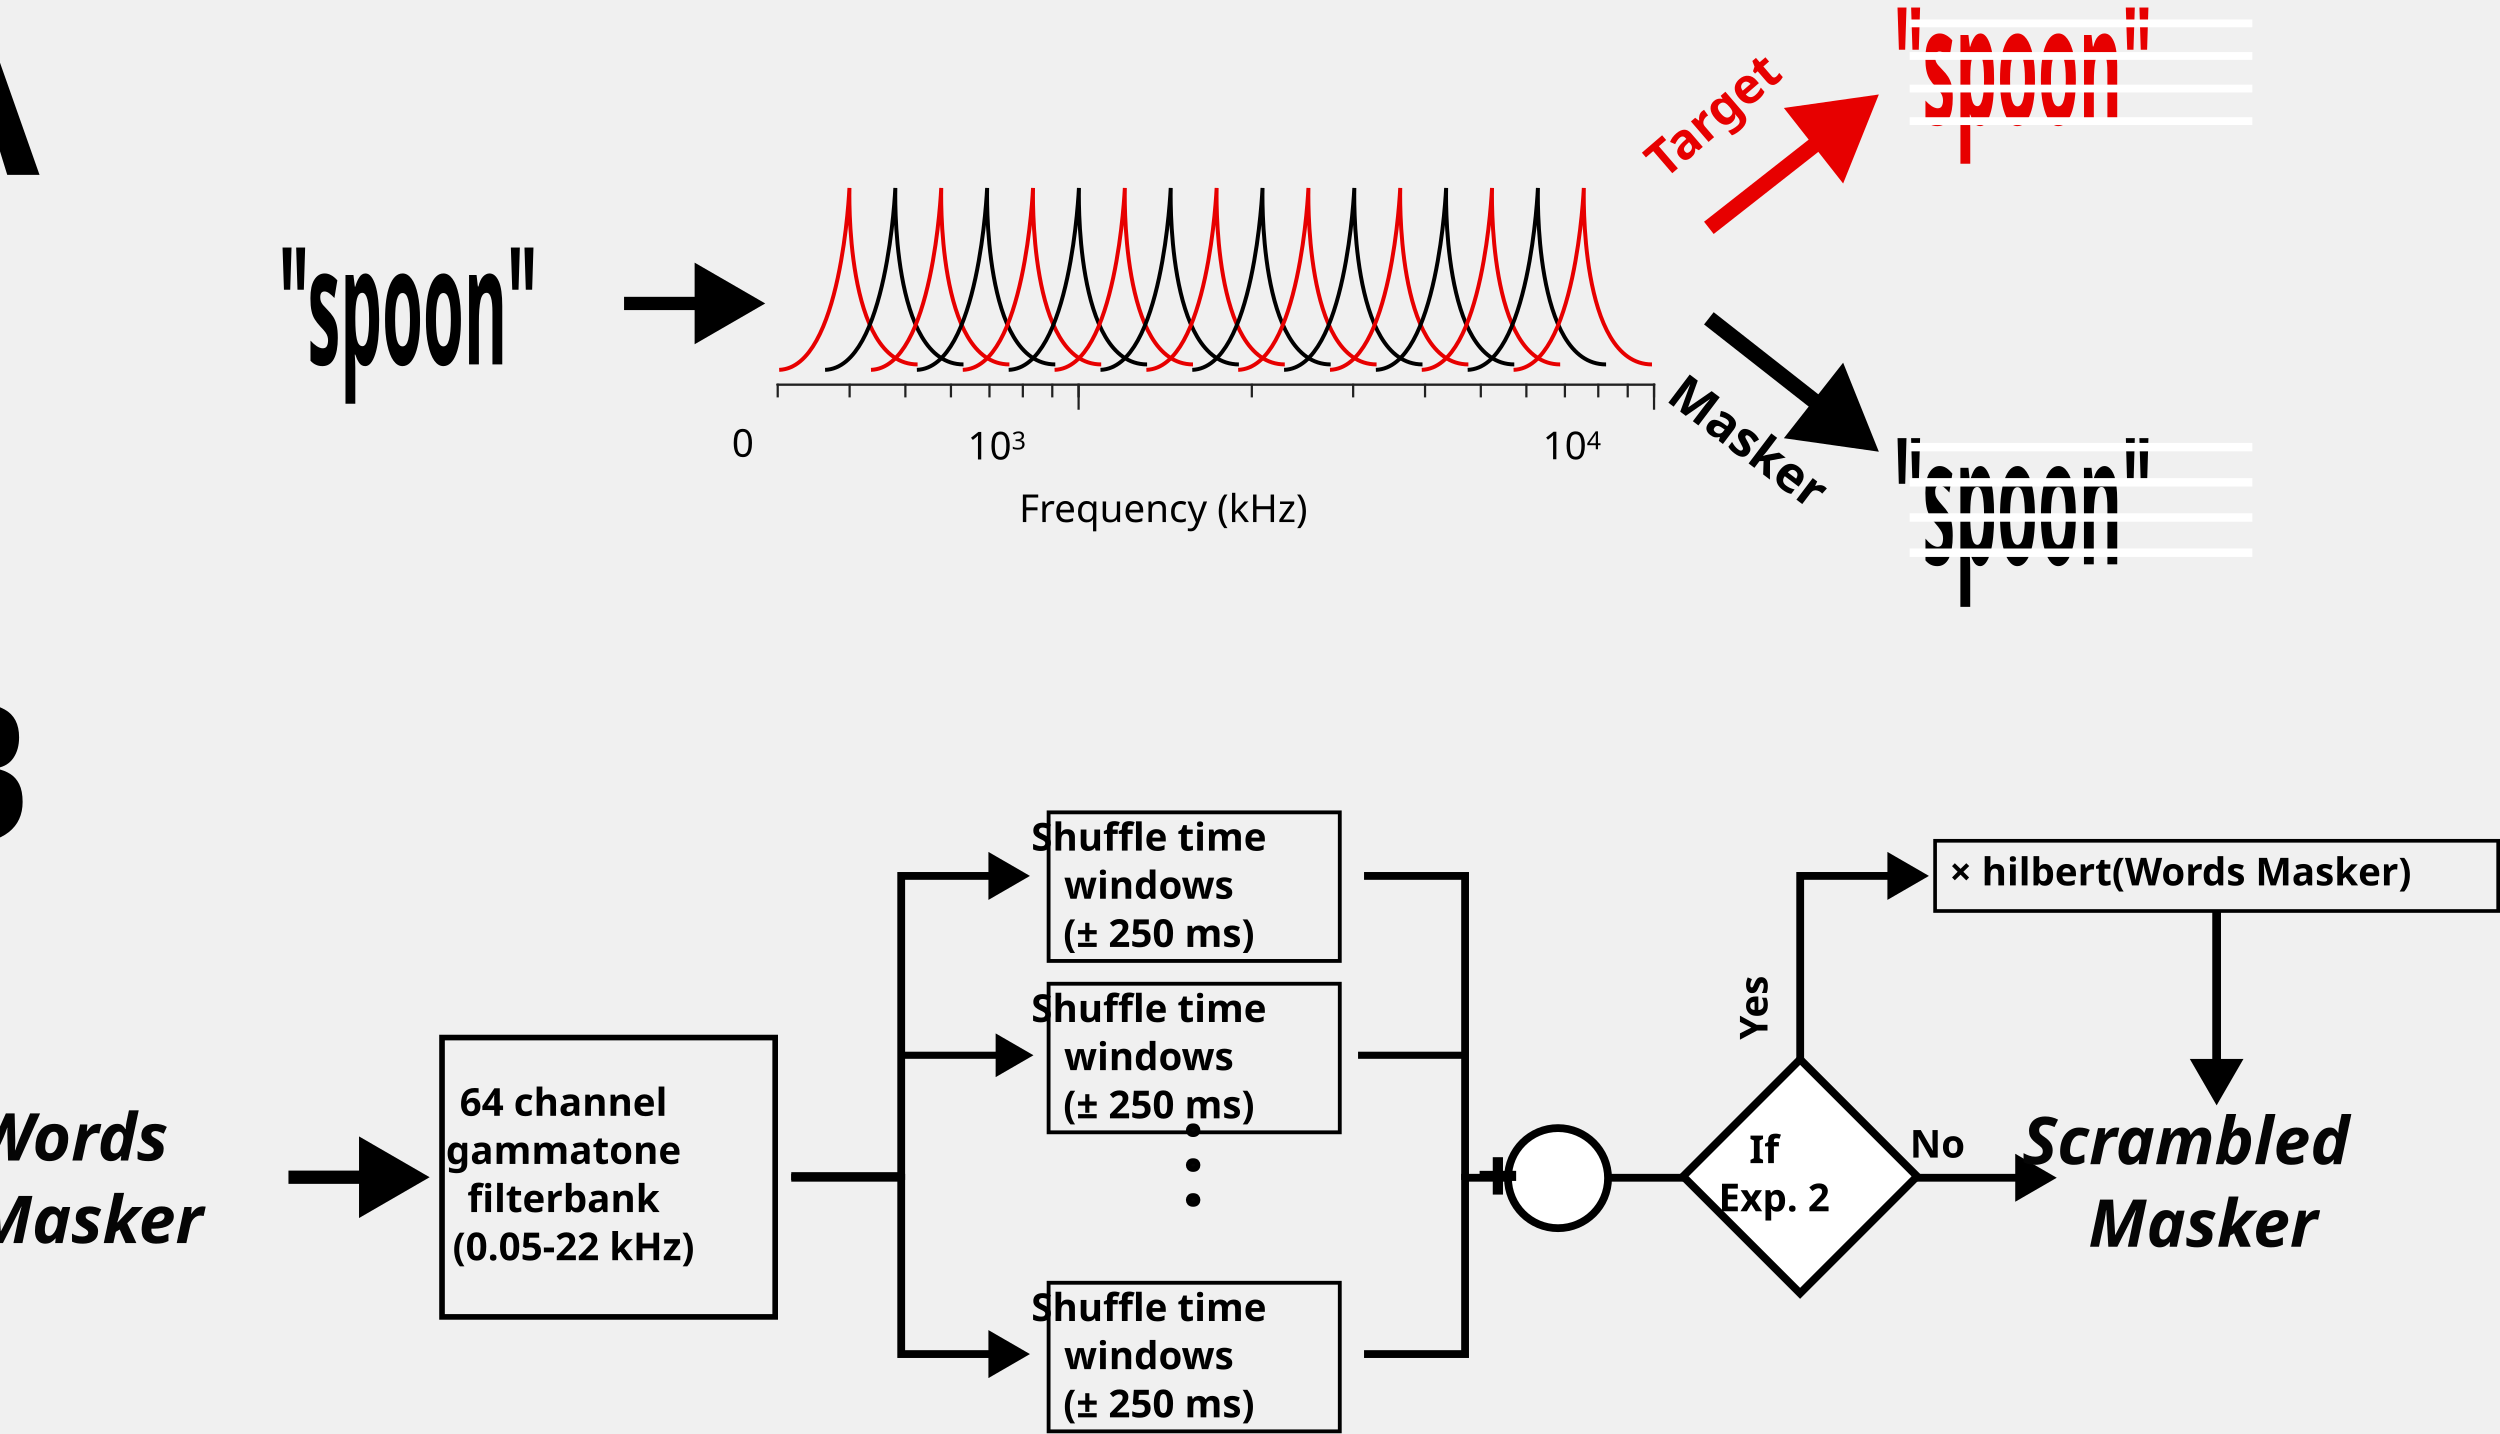
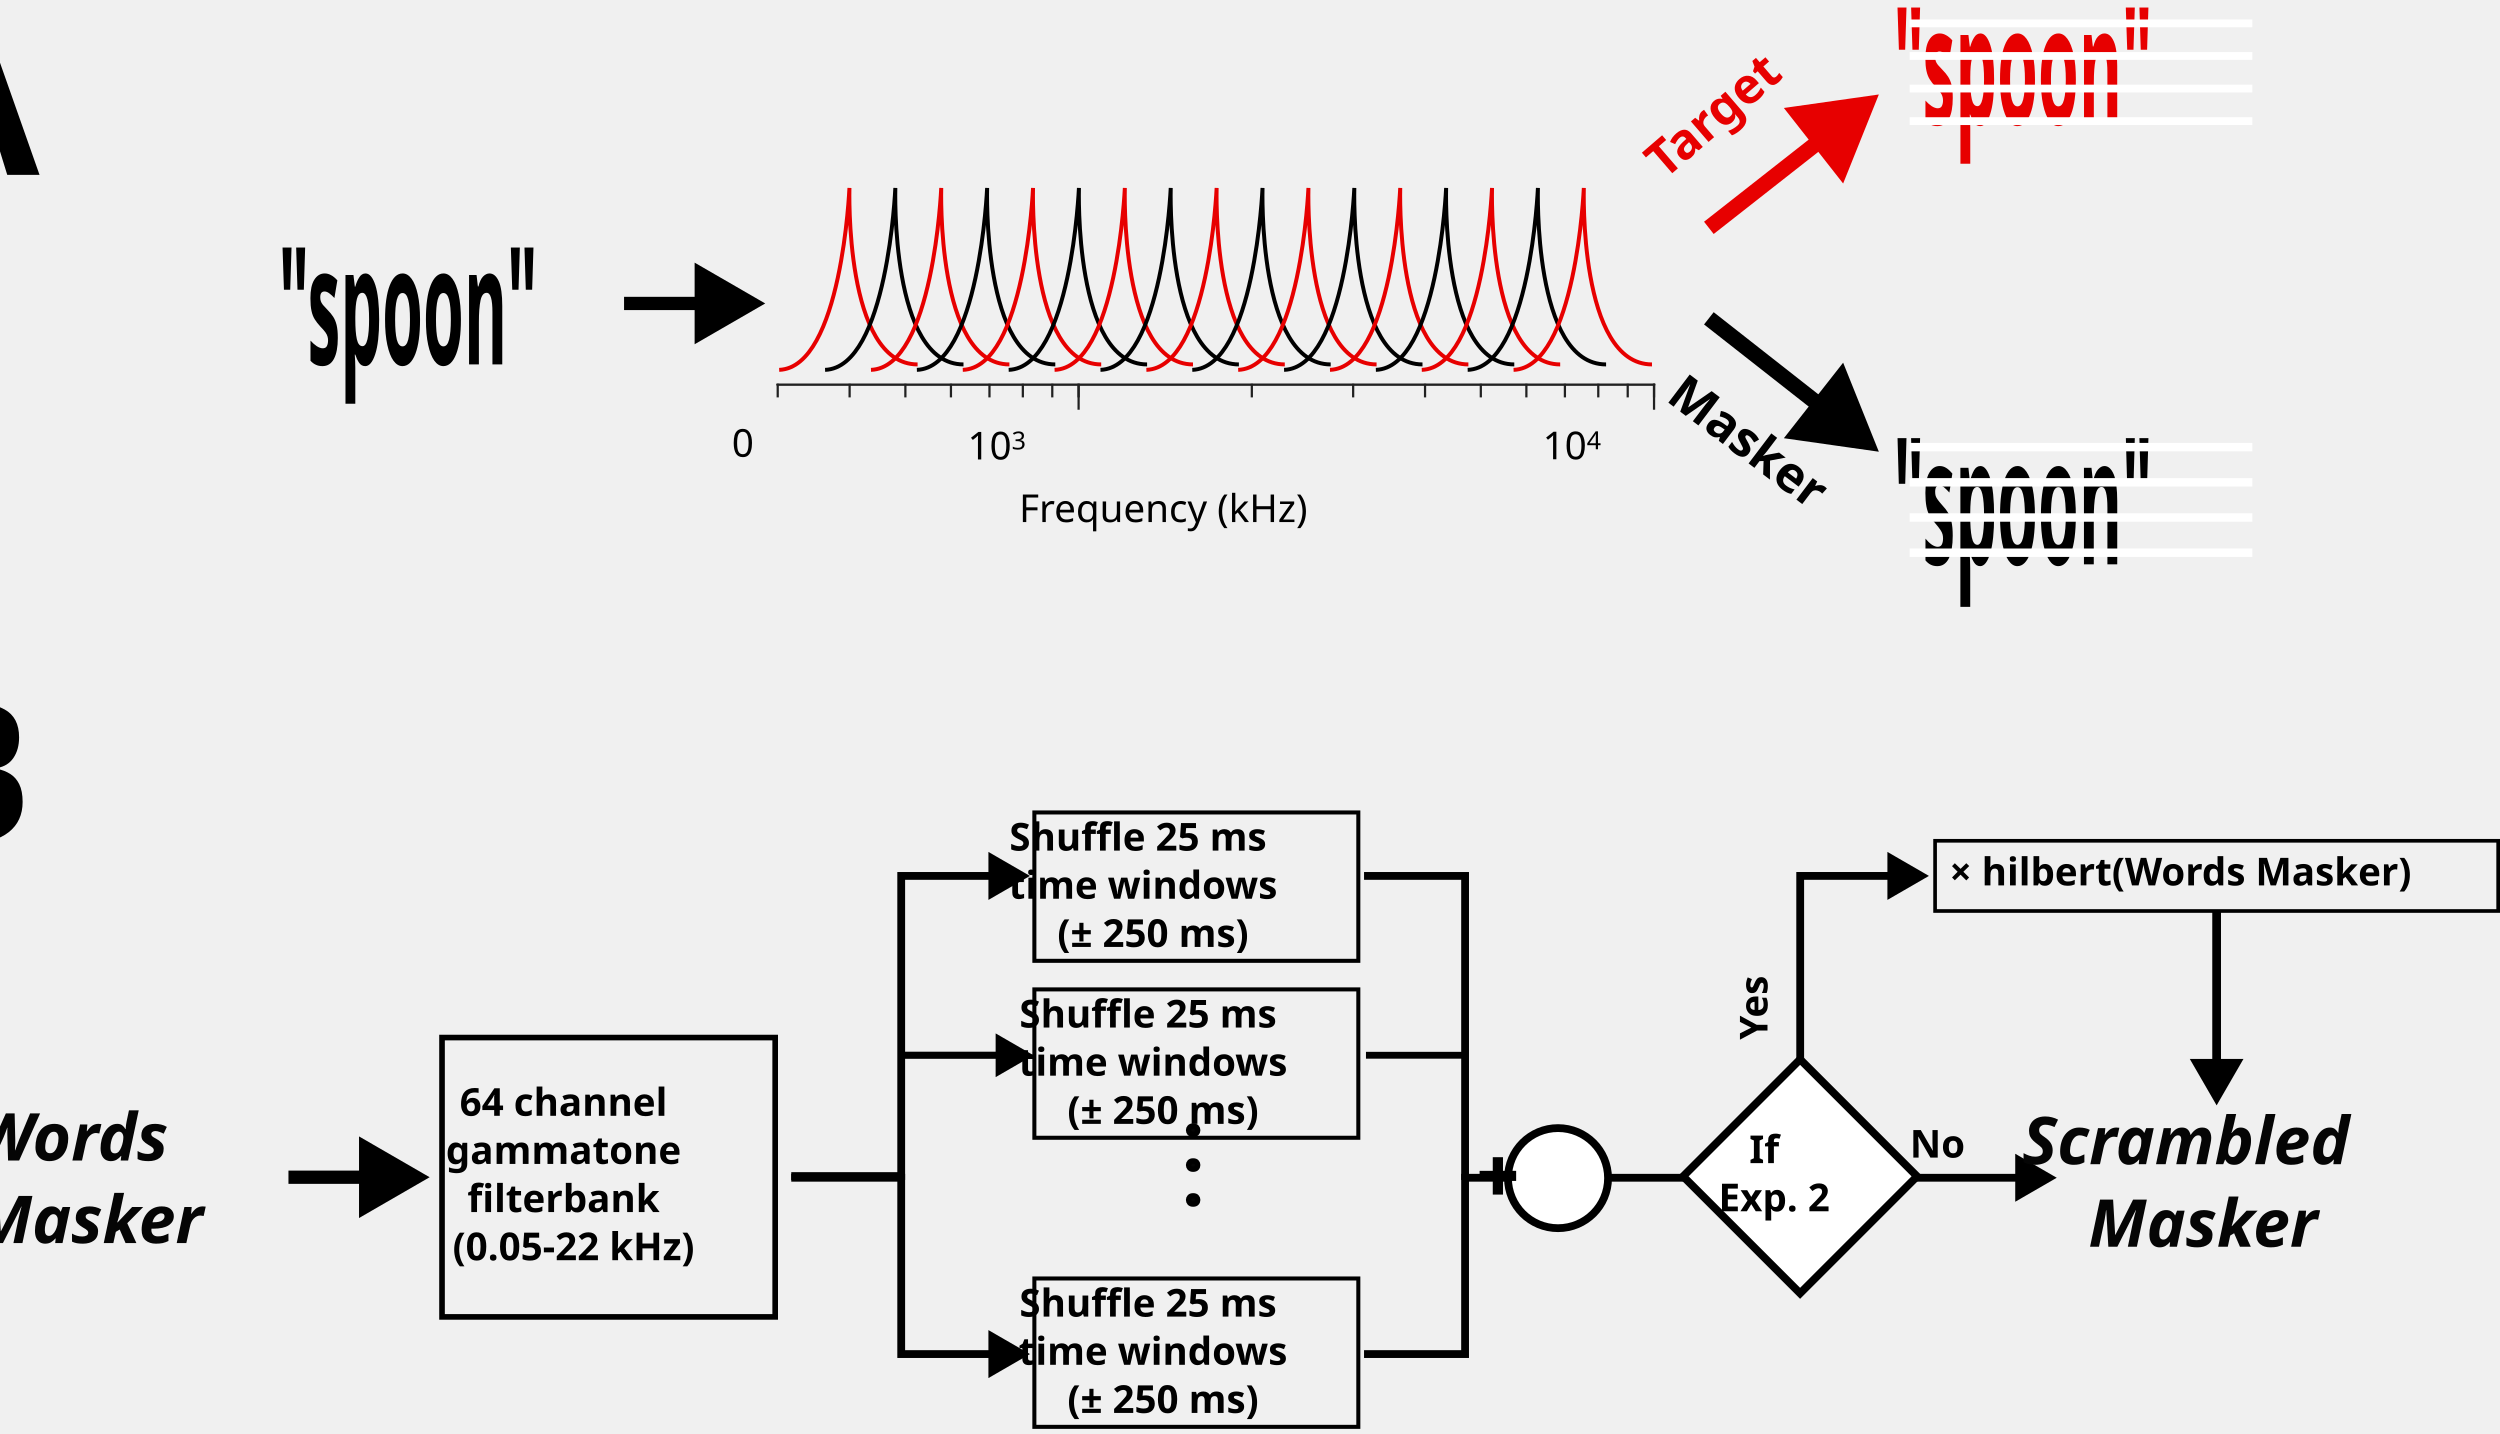
<svg xmlns="http://www.w3.org/2000/svg" width="1211.384" height="694.486" viewBox="0 0 320.512 183.749" version="1.1" id="svg1" xml:space="preserve">
  <defs id="defs1">
    <marker style="overflow:visible" id="Triangle" refX="0" refY="0" orient="auto-start-reverse" markerWidth="1" markerHeight="1" viewBox="0 0 1 1" preserveAspectRatio="xMidYMid">
      <path transform="scale(0.5)" style="fill:context-stroke;fill-rule:evenodd;stroke:context-stroke;stroke-width:1pt" d="M 5.77,0 -2.88,5 V -5 Z" id="path135" />
    </marker>
    <marker style="overflow:visible" id="Triangle-9" refX="0" refY="0" orient="auto-start-reverse" markerWidth="1" markerHeight="1" viewBox="0 0 1 1" preserveAspectRatio="xMidYMid">
      <path transform="scale(0.5)" style="fill:context-stroke;fill-rule:evenodd;stroke:context-stroke;stroke-width:1pt" d="M 5.77,0 -2.88,5 V -5 Z" id="path135-9" />
    </marker>
    <marker style="overflow:visible" id="Triangle-9-5" refX="0" refY="0" orient="auto-start-reverse" markerWidth="1" markerHeight="1" viewBox="0 0 1 1" preserveAspectRatio="xMidYMid">
      <path transform="scale(0.5)" style="fill:context-stroke;fill-rule:evenodd;stroke:context-stroke;stroke-width:1pt" d="M 5.77,0 -2.88,5 V -5 Z" id="path135-9-3" />
    </marker>
    <marker style="overflow:visible" id="Triangle-3" refX="0" refY="0" orient="auto-start-reverse" markerWidth="1" markerHeight="1" viewBox="0 0 1 1" preserveAspectRatio="xMidYMid">
      <path transform="scale(0.5)" style="fill:context-stroke;fill-rule:evenodd;stroke:context-stroke;stroke-width:1pt" d="M 5.77,0 -2.88,5 V -5 Z" id="path135-99" />
    </marker>
    <marker style="overflow:visible" id="Triangle-2" refX="0" refY="0" orient="auto-start-reverse" markerWidth="1" markerHeight="1" viewBox="0 0 1 1" preserveAspectRatio="xMidYMid">
      <path transform="scale(0.5)" style="fill:context-stroke;fill-rule:evenodd;stroke:context-stroke;stroke-width:1pt" d="M 5.77,0 -2.88,5 V -5 Z" id="path135-94" />
    </marker>
    <marker style="overflow:visible" id="Triangle-5" refX="0" refY="0" orient="auto-start-reverse" markerWidth="1" markerHeight="1" viewBox="0 0 1 1" preserveAspectRatio="xMidYMid">
      <path transform="scale(0.5)" style="fill:context-stroke;fill-rule:evenodd;stroke:context-stroke;stroke-width:1pt" d="M 5.77,0 -2.88,5 V -5 Z" id="path135-7" />
    </marker>
    <marker style="overflow:visible" id="Triangle-2-7" refX="0" refY="0" orient="auto-start-reverse" markerWidth="1" markerHeight="1" viewBox="0 0 1 1" preserveAspectRatio="xMidYMid">
      <path transform="scale(0.5)" style="fill:context-stroke;fill-rule:evenodd;stroke:context-stroke;stroke-width:1pt" d="M 5.77,0 -2.88,5 V -5 Z" id="path135-94-9" />
    </marker>
  </defs>
  <g id="layer1" transform="translate(41.75633,-1.999156)">
    <g id="g13">
      <path style="fill:#000000;fill-opacity:0;stroke:#e70000;stroke-width:0.509;stroke-opacity:1" d="m 58.138,49.417 c 8.014,-0.3 9.008,-23.325 9.008,-23.325 0,0 -0.679,22.628 8.738,22.628" id="path1" />
      <path style="fill:#000000;fill-opacity:0;stroke:#000000;stroke-width:0.509" d="m 64.022,49.417 c 8.014,-0.3 9.008,-23.325 9.008,-23.325 0,0 -0.679,22.628 8.738,22.628" id="path1-2" />
      <path style="fill:#000000;fill-opacity:0;stroke:#e70000;stroke-width:0.509;stroke-opacity:1" d="m 69.907,49.417 c 8.014,-0.3 9.008,-23.325 9.008,-23.325 0,0 -0.679,22.628 8.738,22.628" id="path1-9" />
      <path style="fill:#000000;fill-opacity:0;stroke:#000000;stroke-width:0.509" d="m 75.791,49.417 c 8.014,-0.3 9.008,-23.325 9.008,-23.325 0,0 -0.679,22.628 8.738,22.628" id="path1-7" />
      <path style="fill:#000000;fill-opacity:0;stroke:#e70000;stroke-width:0.509;stroke-opacity:1" d="m 81.676,49.417 c 8.014,-0.3 9.008,-23.325 9.008,-23.325 0,0 -0.679,22.628 8.738,22.628" id="path1-5" />
      <path style="fill:#000000;fill-opacity:0;stroke:#000000;stroke-width:0.509" d="m 87.56,49.417 c 8.014,-0.3 9.008,-23.325 9.008,-23.325 0,0 -0.679,22.628 8.738,22.628" id="path1-4" />
      <path style="fill:#000000;fill-opacity:0;stroke:#e70000;stroke-width:0.509;stroke-opacity:1" d="m 93.445,49.417 c 8.014,-0.3 9.008,-23.325 9.008,-23.325 0,0 -0.679,22.628 8.738,22.628" id="path1-8" />
      <path style="fill:#000000;fill-opacity:0;stroke:#000000;stroke-width:0.509" d="m 99.329,49.417 c 8.014,-0.3 9.008,-23.325 9.008,-23.325 0,0 -0.679,22.628 8.738,22.628" id="path1-46" />
      <path style="fill:#000000;fill-opacity:0;stroke:#e70000;stroke-width:0.509;stroke-opacity:1" d="m 105.214,49.417 c 8.014,-0.3 9.008,-23.325 9.008,-23.325 0,0 -0.679,22.628 8.738,22.628" id="path1-6" />
      <path style="fill:#000000;fill-opacity:0;stroke:#000000;stroke-width:0.509" d="m 111.098,49.417 c 8.014,-0.3 9.008,-23.325 9.008,-23.325 0,0 -0.679,22.628 8.738,22.628" id="path1-3" />
      <path style="fill:#000000;fill-opacity:0;stroke:#e70000;stroke-width:0.509;stroke-opacity:1" d="m 116.983,49.417 c 8.014,-0.3 9.008,-23.325 9.008,-23.325 0,0 -0.679,22.628 8.738,22.628" id="path1-38" />
      <path style="fill:#000000;fill-opacity:0;stroke:#000000;stroke-width:0.509" d="m 122.867,49.417 c 8.014,-0.3 9.008,-23.325 9.008,-23.325 0,0 -0.679,22.628 8.738,22.628" id="path1-54" />
      <path style="fill:#000000;fill-opacity:0;stroke:#e70000;stroke-width:0.509;stroke-opacity:1" d="m 128.752,49.417 c 8.014,-0.3 9.008,-23.325 9.008,-23.325 0,0 -0.679,22.628 8.738,22.628" id="path1-95" />
      <path style="fill:#000000;fill-opacity:0;stroke:#000000;stroke-width:0.509" d="m 134.636,49.417 c 8.014,-0.3 9.008,-23.325 9.008,-23.325 0,0 -0.679,22.628 8.738,22.628" id="path1-75" />
      <path style="fill:#000000;fill-opacity:0;stroke:#e70000;stroke-width:0.509;stroke-opacity:1" d="m 140.521,49.417 c 8.014,-0.3 9.008,-23.325 9.008,-23.325 0,0 -0.679,22.628 8.738,22.628" id="path1-88" />
      <path style="fill:#000000;fill-opacity:0;stroke:#000000;stroke-width:0.509" d="m 146.405,49.417 c 8.014,-0.3 9.008,-23.325 9.008,-23.325 0,0 -0.679,22.628 8.738,22.628" id="path1-26" />
      <path style="fill:#000000;fill-opacity:0;stroke:#e70000;stroke-width:0.509;stroke-opacity:1" d="m 152.29,49.417 c 8.014,-0.3 9.008,-23.325 9.008,-23.325 0,0 -0.679,22.628 8.738,22.628" id="path1-41" />
      <text xml:space="preserve" style="font-style:normal;font-variant:normal;font-weight:normal;font-stretch:normal;font-size:4.939px;font-family:sans-serif;-inkscape-font-specification:'sans-serif, Normal';font-variant-ligatures:normal;font-variant-caps:normal;font-variant-numeric:normal;font-variant-east-asian:normal;text-align:center;text-anchor:middle;fill:#000000;fill-opacity:1;stroke:none;stroke-width:0.7;stroke-dasharray:none;stroke-opacity:1" x="111.876" y="68.928" id="text2">
        <tspan id="tspan2" style="font-style:normal;font-variant:normal;font-weight:normal;font-stretch:normal;font-size:4.939px;font-family:sans-serif;-inkscape-font-specification:'sans-serif, Normal';font-variant-ligatures:normal;font-variant-caps:normal;font-variant-numeric:normal;font-variant-east-asian:normal;fill:#000000;fill-opacity:1;stroke:none;stroke-width:0.7" x="111.876" y="68.928">Frequency (kHz)</tspan>
      </text>
      <g id="g2" transform="matrix(0.7793744,0,0,0.3657766,9.401166,31.4848)">
        <path style="fill:#000000;fill-opacity:0;stroke:#000000;stroke-width:0.7;stroke-opacity:1" d="M 62.109,54.237 H 206.63" id="path2" />
        <g fill="#212121" fill-opacity="1" stroke="#212121" stroke-opacity="1" stroke-width="4" stroke-linecap="square" stroke-linejoin="round" transform="matrix(0.09216885,0,0,-0.1108637,38.14527,174.0637)" font-family="'.AppleSystemUIFont'" font-size="13px" font-weight="400" font-style="normal" id="g41" style="fill-rule:evenodd">
          <polyline fill="none" vector-effect="none" points="262,1082 1826,1082 " id="polyline22" />
          <polyline fill="none" vector-effect="none" points="798.998,1082 798.998,1003.8 " id="polyline23" />
          <polyline fill="none" vector-effect="none" points="1826,1082 1826,1003.8 " id="polyline24" />
          <polyline fill="none" vector-effect="none" points="262,1082 262,1042.9 " id="polyline25" />
          <polyline fill="none" vector-effect="none" points="390.312,1082 390.312,1042.9 " id="polyline26" />
          <polyline fill="none" vector-effect="none" points="489.839,1082 489.839,1042.9 " id="polyline27" />
          <polyline fill="none" vector-effect="none" points="571.159,1082 571.159,1042.9 " id="polyline28" />
          <polyline fill="none" vector-effect="none" points="639.913,1082 639.913,1042.9 " id="polyline29" />
          <polyline fill="none" vector-effect="none" points="699.471,1082 699.471,1042.9 " id="polyline30" />
          <polyline fill="none" vector-effect="none" points="752.005,1082 752.005,1042.9 " id="polyline31" />
          <polyline fill="none" vector-effect="none" points="798.998,1082 798.998,1042.9 " id="polyline32" />
          <polyline fill="none" vector-effect="none" points="1108.16,1082 1108.16,1042.9 " id="polyline33" />
          <polyline fill="none" vector-effect="none" points="1289,1082 1289,1042.9 " id="polyline34" />
          <polyline fill="none" vector-effect="none" points="1417.31,1082 1417.31,1042.9 " id="polyline35" />
          <polyline fill="none" vector-effect="none" points="1516.84,1082 1516.84,1042.9 " id="polyline36" />
          <polyline fill="none" vector-effect="none" points="1598.16,1082 1598.16,1042.9 " id="polyline37" />
          <polyline fill="none" vector-effect="none" points="1666.92,1082 1666.92,1042.9 " id="polyline38" />
          <polyline fill="none" vector-effect="none" points="1726.47,1082 1726.47,1042.9 " id="polyline39" />
          <polyline fill="none" vector-effect="none" points="1779.01,1082 1779.01,1042.9 " id="polyline40" />
          <polyline fill="none" vector-effect="none" points="1826,1082 1826,1042.9 " id="polyline41" />
        </g>
      </g>
      <text xml:space="preserve" style="font-style:normal;font-variant:normal;font-weight:normal;font-stretch:normal;font-size:4.939px;font-family:sans-serif;-inkscape-font-specification:'sans-serif, Normal';font-variant-ligatures:normal;font-variant-caps:normal;font-variant-numeric:normal;font-variant-east-asian:normal;text-align:center;text-anchor:middle;fill:#000000;fill-opacity:1;stroke:none;stroke-width:0.7;stroke-dasharray:none;stroke-opacity:1" x="57.982" y="60.556" id="text3">
        <tspan id="tspan3" style="stroke-width:0.7" x="57.982" y="60.556">0</tspan>
      </text>
      <text xml:space="preserve" style="font-style:normal;font-variant:normal;font-weight:normal;font-stretch:normal;font-size:4.939px;font-family:sans-serif;-inkscape-font-specification:'sans-serif, Normal';font-variant-ligatures:normal;font-variant-caps:normal;font-variant-numeric:normal;font-variant-east-asian:normal;text-align:center;text-anchor:middle;fill:#000000;fill-opacity:1;stroke:none;stroke-width:0.7;stroke-dasharray:none;stroke-opacity:1" x="96.311" y="60.903" id="text4">
        <tspan id="tspan4" style="stroke-width:0.7" x="96.311" y="60.903">10<tspan style="font-size:65%;baseline-shift:super" id="tspan5">3</tspan>
        </tspan>
      </text>
      <text xml:space="preserve" style="font-style:normal;font-variant:normal;font-weight:normal;font-stretch:normal;font-size:4.939px;font-family:sans-serif;-inkscape-font-specification:'sans-serif, Normal';font-variant-ligatures:normal;font-variant-caps:normal;font-variant-numeric:normal;font-variant-east-asian:normal;text-align:center;text-anchor:middle;fill:#000000;fill-opacity:1;stroke:none;stroke-width:0.7;stroke-dasharray:none;stroke-opacity:1" x="170.042" y="60.879" id="text4-3">
        <tspan id="tspan4-7" style="stroke-width:0.7" x="170.042" y="60.879">10<tspan style="font-size:65%;baseline-shift:super" id="tspan6">4</tspan>
        </tspan>
      </text>
    </g>
    <text xml:space="preserve" style="font-style:normal;font-variant:normal;font-weight:bold;font-stretch:normal;font-size:13.331px;font-family:sans-serif;-inkscape-font-specification:'sans-serif, Bold';font-variant-ligatures:normal;font-variant-caps:normal;font-variant-numeric:normal;font-variant-east-asian:normal;text-align:center;text-anchor:middle;fill:#000000;fill-opacity:1;stroke:none;stroke-width:1.102;stroke-dasharray:none;stroke-opacity:1" x="25.281" y="30.942" id="text7" transform="scale(0.6351233,1.574497)">
      <tspan id="tspan11" x="25.281" y="30.942">"spoon"</tspan>
    </text>
    <path style="fill:none;fill-opacity:1;stroke:#000000;stroke-width:1.7;stroke-dasharray:none;stroke-opacity:1;marker-end:url(#Triangle)" d="M 38.251,40.903 H 50.313" id="path7" />
    <path style="fill:none;fill-opacity:1;stroke:#000000;stroke-width:1.7;stroke-dasharray:none;stroke-opacity:1;marker-end:url(#Triangle-2)" d="M -4.775,152.925 H 7.287" id="path7-30" />
    <path style="fill:none;fill-opacity:1;stroke:#e70000;stroke-width:2;stroke-dasharray:none;stroke-opacity:1;marker-end:url(#Triangle-9)" d="M 177.327,31.212 193.533,18.495" id="path7-3" />
    <path style="fill:none;fill-opacity:1;stroke:#000000;stroke-width:2;stroke-dasharray:none;stroke-opacity:1;marker-end:url(#Triangle-9-5)" d="m 177.327,42.809 16.206,12.718" id="path7-3-6" />
    <text xml:space="preserve" style="font-style:normal;font-variant:normal;font-weight:bold;font-stretch:normal;font-size:6.35px;font-family:sans-serif;-inkscape-font-specification:'sans-serif, Bold';font-variant-ligatures:normal;font-variant-caps:normal;font-variant-numeric:normal;font-variant-east-asian:normal;text-align:center;text-anchor:middle;fill:#e70000;fill-opacity:1;stroke:none;stroke-width:2;stroke-dasharray:none;stroke-opacity:1" x="127.97" y="130.986" id="text8" transform="rotate(-40.73158)">
      <tspan id="tspan8" x="127.97" y="130.986">Target</tspan>
    </text>
    <text xml:space="preserve" style="font-style:normal;font-variant:normal;font-weight:bold;font-stretch:normal;font-size:6.35px;font-family:sans-serif;-inkscape-font-specification:'sans-serif, Bold';font-variant-ligatures:normal;font-variant-caps:normal;font-variant-numeric:normal;font-variant-east-asian:normal;text-align:center;text-anchor:middle;fill:#000000;fill-opacity:1;stroke:none;stroke-width:2;stroke-dasharray:none;stroke-opacity:1" x="184.932" y="-61.165" id="text8-3" transform="rotate(37.13409)">
      <tspan id="tspan9" x="184.932" y="-61.165">Masker</tspan>
    </text>
    <text xml:space="preserve" style="font-style:normal;font-variant:normal;font-weight:bold;font-stretch:normal;font-size:13.856px;font-family:sans-serif;-inkscape-font-specification:'sans-serif, Bold';font-variant-ligatures:normal;font-variant-caps:normal;font-variant-numeric:normal;font-variant-east-asian:normal;text-align:center;text-anchor:middle;fill:#000000;fill-opacity:1;stroke:none;stroke-width:1.146;stroke-dasharray:none;stroke-opacity:1" x="365.104" y="45.435" id="text7-3" transform="scale(0.6110644,1.636489)">
      <tspan id="tspan13" x="365.104" y="45.435">"spoon"</tspan>
    </text>
    <g id="g9" transform="matrix(1,0,0,1.080294,-26.45833,-5.99774)">
      <path style="fill:none;fill-opacity:1;stroke:#ffffff;stroke-width:1;stroke-dasharray:none;stroke-opacity:1" d="m 229.527,60.465 h 43.936" id="path9" />
      <path style="fill:none;fill-opacity:1;stroke:#ffffff;stroke-width:1;stroke-dasharray:none;stroke-opacity:1" d="m 229.527,64.642 h 43.936" id="path9-8" />
      <path style="fill:none;fill-opacity:1;stroke:#ffffff;stroke-width:1;stroke-dasharray:none;stroke-opacity:1" d="m 229.527,68.819 h 43.936" id="path9-4" />
      <path style="fill:none;fill-opacity:1;stroke:#ffffff;stroke-width:1;stroke-dasharray:none;stroke-opacity:1" d="m 229.527,72.996 h 43.936" id="path9-4-9" />
    </g>
    <text xml:space="preserve" style="font-style:normal;font-variant:normal;font-weight:bold;font-stretch:normal;font-size:13.331px;font-family:sans-serif;-inkscape-font-specification:'sans-serif, Bold';font-variant-ligatures:normal;font-variant-caps:normal;font-variant-numeric:normal;font-variant-east-asian:normal;text-align:center;text-anchor:middle;fill:#e70000;fill-opacity:1;stroke:none;stroke-width:1.102;stroke-dasharray:none;stroke-opacity:1" x="351.274" y="11.398" id="text7-1" transform="scale(0.6351233,1.574497)">
      <tspan id="tspan12" x="351.274" y="11.398">"spoon"</tspan>
    </text>
    <g id="g9-4" transform="translate(-26.45833,-55.46739)">
      <path style="fill:none;fill-opacity:1;stroke:#ffffff;stroke-width:1;stroke-dasharray:none;stroke-opacity:1" d="m 229.527,60.465 h 43.936" id="path9-48" />
      <path style="fill:none;fill-opacity:1;stroke:#ffffff;stroke-width:1;stroke-dasharray:none;stroke-opacity:1" d="m 229.527,64.642 h 43.936" id="path9-8-6" />
      <path style="fill:none;fill-opacity:1;stroke:#ffffff;stroke-width:1;stroke-dasharray:none;stroke-opacity:1" d="m 229.527,68.819 h 43.936" id="path9-4-1" />
      <path style="fill:none;fill-opacity:1;stroke:#ffffff;stroke-width:1;stroke-dasharray:none;stroke-opacity:1" d="m 229.527,72.996 h 43.936" id="path9-4-9-4" />
    </g>
    <g id="g65" transform="translate(-21.16667)">
      <rect style="fill:#000000;fill-opacity:0;stroke:#000000;stroke-width:0.721;stroke-dasharray:none;stroke-opacity:1" id="rect65" width="42.713" height="35.813" x="36.08" y="135.019" />
      <text xml:space="preserve" style="font-style:normal;font-variant:normal;font-weight:bold;font-stretch:normal;font-size:4.939px;font-family:sans-serif;-inkscape-font-specification:'sans-serif, Bold';font-variant-ligatures:normal;font-variant-caps:normal;font-variant-numeric:normal;font-variant-east-asian:normal;text-align:center;text-anchor:middle;fill:#000000;fill-opacity:1;stroke:none;stroke-width:1;stroke-dasharray:none;stroke-opacity:1" x="57.436" y="145.044" id="text14">
        <tspan id="tspan59" x="57.436" y="145.044">64 channel</tspan>
        <tspan id="tspan60" x="57.436" y="151.218">gammatone</tspan>
        <tspan id="tspan61" x="57.436" y="157.392">filterbank</tspan>
        <tspan id="tspan62" x="57.436" y="163.565">(0.05-22 kHz)</tspan>
      </text>
    </g>
-     <g id="g66" transform="translate(-21.16667)">
-       <rect style="fill:#000000;fill-opacity:0;stroke:#000000;stroke-width:0.491;stroke-dasharray:none;stroke-opacity:1" id="rect65-0" width="37.331" height="19.048" x="113.846" y="106.147" />
-       <text xml:space="preserve" style="font-style:normal;font-variant:normal;font-weight:bold;font-stretch:normal;font-size:4.939px;font-family:sans-serif;-inkscape-font-specification:'sans-serif, Bold';font-variant-ligatures:normal;font-variant-caps:normal;font-variant-numeric:normal;font-variant-east-asian:normal;text-align:center;text-anchor:middle;fill:#000000;fill-opacity:1;stroke:none;stroke-width:1;stroke-dasharray:none;stroke-opacity:1" x="132.482" y="111.05" id="text14-7">
-         <tspan id="tspan63" x="132.482" y="111.05">Shuffle time</tspan>
-         <tspan id="tspan64" x="132.482" y="117.223">windows</tspan>
-         <tspan id="tspan65" x="132.482" y="123.397">(± 250 ms)</tspan>
-       </text>
-     </g>
-     <g id="g66-4" transform="translate(-21.16667,21.97182)">
-       <rect style="fill:#000000;fill-opacity:0;stroke:#000000;stroke-width:0.491;stroke-dasharray:none;stroke-opacity:1" id="rect65-0-9" width="37.331" height="19.048" x="113.846" y="106.147" />
-       <text xml:space="preserve" style="font-style:normal;font-variant:normal;font-weight:bold;font-stretch:normal;font-size:4.939px;font-family:sans-serif;-inkscape-font-specification:'sans-serif, Bold';font-variant-ligatures:normal;font-variant-caps:normal;font-variant-numeric:normal;font-variant-east-asian:normal;text-align:center;text-anchor:middle;fill:#000000;fill-opacity:1;stroke:none;stroke-width:1;stroke-dasharray:none;stroke-opacity:1" x="132.482" y="111.05" id="text14-7-6">
-         <tspan id="tspan63-4" x="132.482" y="111.05">Shuffle time</tspan>
-         <tspan id="tspan64-2" x="132.482" y="117.223">windows</tspan>
-         <tspan id="tspan65-8" x="132.482" y="123.397">(± 250 ms)</tspan>
-       </text>
-     </g>
-     <g id="g66-8" transform="translate(-21.16667,60.30845)">
-       <rect style="fill:#000000;fill-opacity:0;stroke:#000000;stroke-width:0.491;stroke-dasharray:none;stroke-opacity:1" id="rect65-0-1" width="37.331" height="19.048" x="113.846" y="106.147" />
-       <text xml:space="preserve" style="font-style:normal;font-variant:normal;font-weight:bold;font-stretch:normal;font-size:4.939px;font-family:sans-serif;-inkscape-font-specification:'sans-serif, Bold';font-variant-ligatures:normal;font-variant-caps:normal;font-variant-numeric:normal;font-variant-east-asian:normal;text-align:center;text-anchor:middle;fill:#000000;fill-opacity:1;stroke:none;stroke-width:1;stroke-dasharray:none;stroke-opacity:1" x="132.482" y="111.05" id="text14-7-0">
-         <tspan id="tspan63-3" x="132.482" y="111.05">Shuffle time</tspan>
-         <tspan id="tspan64-7" x="132.482" y="117.223">windows</tspan>
-         <tspan id="tspan65-4" x="132.482" y="123.397">(± 250 ms)</tspan>
-       </text>
+     <g id="g66" transform="translate(-20.6375)">
+       <g id="g84">
+         <rect style="fill:#000000;fill-opacity:0;stroke:#000000;stroke-width:0.518;stroke-dasharray:none;stroke-opacity:1" id="rect65-0" width="41.533" height="19.021" x="111.492" y="106.16" />
+         <text xml:space="preserve" style="font-style:normal;font-variant:normal;font-weight:bold;font-stretch:normal;font-size:4.939px;font-family:sans-serif;-inkscape-font-specification:'sans-serif, Bold';font-variant-ligatures:normal;font-variant-caps:normal;font-variant-numeric:normal;font-variant-east-asian:normal;text-align:center;text-anchor:middle;fill:#000000;fill-opacity:1;stroke:none;stroke-width:1;stroke-dasharray:none;stroke-opacity:1" x="132.482" y="111.05" id="text14-7">
+           <tspan id="tspan82" x="132.482" y="111.05">Shuffle 25 ms </tspan>
+           <tspan id="tspan83" x="132.482" y="117.223">time windows</tspan>
+           <tspan id="tspan84" x="132.482" y="123.397">(± 250 ms)</tspan>
+         </text>
+       </g>
    </g>
    <path style="fill:none;fill-opacity:1;stroke:#000000;stroke-width:1;stroke-dasharray:none;stroke-opacity:1;marker-end:url(#Triangle)" d="M 59.687,152.775 H 73.783 V 114.296 H 86.737" id="path66" />
    <path style="fill:none;fill-opacity:1;stroke:#000000;stroke-width:1;stroke-dasharray:none;stroke-opacity:1;marker-end:url(#Triangle-3)" d="m 59.687,152.993 h 14.096 v 22.605 h 12.953" id="path66-6" />
    <path style="fill:none;fill-opacity:1;stroke:#000000;stroke-width:0.911;stroke-dasharray:none;stroke-opacity:1;marker-end:url(#Triangle)" d="M 73.761,137.288 H 87.505" id="path67" />
    <path style="fill:none;fill-opacity:1;stroke:#000000;stroke-width:1;stroke-dasharray:none;stroke-opacity:1" d="M 146.413,152.775 H 146.075 V 114.296 H 133.121" id="path66-4" />
    <path style="fill:none;fill-opacity:1;stroke:#000000;stroke-width:1;stroke-dasharray:none;stroke-opacity:1;marker-start:url(#Triangle)" d="m 218.379,152.993 h -72.305 v 22.605 h -12.954" id="path66-6-9" />
-     <path style="fill:none;fill-opacity:1;stroke:#000000;stroke-width:0.911;stroke-dasharray:none;stroke-opacity:1" d="M 146.096,137.288 H 132.353" id="path67-9" />
+     <path style="fill:none;fill-opacity:1;stroke:#000000;stroke-width:0.877;stroke-dasharray:none;stroke-opacity:1" d="M 146.096,137.288 H 133.368" id="path67-9" />
    <g id="g69" transform="translate(-21.16667)">
      <circle style="fill:#ffffff;fill-opacity:1;stroke:#000000;stroke-width:1;stroke-dasharray:none;stroke-opacity:1" id="path68" cx="179.157" cy="153.042" r="6.415" />
      <text xml:space="preserve" style="font-style:normal;font-variant:normal;font-weight:normal;font-stretch:normal;font-size:8.467px;font-family:sans-serif;-inkscape-font-specification:'sans-serif, Normal';font-variant-ligatures:normal;font-variant-caps:normal;font-variant-numeric:normal;font-variant-east-asian:normal;text-align:center;text-anchor:middle;fill:none;fill-opacity:1;stroke:#000000;stroke-width:0.7;stroke-dasharray:none;stroke-opacity:1" x="179.157" y="155.738" id="text68">
        <tspan id="tspan68" style="font-style:normal;font-variant:normal;font-weight:normal;font-stretch:normal;font-size:8.467px;font-family:sans-serif;-inkscape-font-specification:'sans-serif, Normal';font-variant-ligatures:normal;font-variant-caps:normal;font-variant-numeric:normal;font-variant-east-asian:normal;fill:none;stroke-width:0.7;stroke-dasharray:none" x="179.157" y="155.738">+</tspan>
      </text>
    </g>
    <text xml:space="preserve" style="font-style:normal;font-variant:normal;font-weight:normal;font-stretch:normal;font-size:8.467px;font-family:sans-serif;-inkscape-font-specification:'sans-serif, Normal';font-variant-ligatures:normal;font-variant-caps:normal;font-variant-numeric:normal;font-variant-east-asian:normal;text-align:center;text-anchor:middle;fill:#050505;fill-opacity:1;stroke:#000000;stroke-width:0.7;stroke-dasharray:none;stroke-opacity:1" x="156.875" y="-110.756" id="text70" transform="rotate(90)">
      <tspan id="tspan70" style="fill:#050505;fill-opacity:1;stroke-width:0.7" x="156.875" y="-110.756">. . .</tspan>
    </text>
    <text xml:space="preserve" style="font-style:italic;font-variant:normal;font-weight:bold;font-stretch:normal;font-size:8.467px;font-family:sans-serif;-inkscape-font-specification:'sans-serif, Bold Italic';font-variant-ligatures:normal;font-variant-caps:normal;font-variant-numeric:normal;font-variant-east-asian:normal;text-align:center;text-anchor:middle;fill:#050505;fill-opacity:1;stroke:none;stroke-width:0.7;stroke-dasharray:none;stroke-opacity:1" x="-24.893" y="150.786" id="text71">
      <tspan id="tspan71" style="font-style:italic;font-variant:normal;font-weight:bold;font-stretch:normal;font-size:8.467px;font-family:sans-serif;-inkscape-font-specification:'sans-serif, Bold Italic';font-variant-ligatures:normal;font-variant-caps:normal;font-variant-numeric:normal;font-variant-east-asian:normal;stroke:none;stroke-width:0.7" x="-24.893" y="150.786">Words</tspan>
      <tspan style="font-style:italic;font-variant:normal;font-weight:bold;font-stretch:normal;font-size:8.467px;font-family:sans-serif;-inkscape-font-specification:'sans-serif, Bold Italic';font-variant-ligatures:normal;font-variant-caps:normal;font-variant-numeric:normal;font-variant-east-asian:normal;stroke:none;stroke-width:0.7" x="-24.893" y="161.369" id="tspan72">Masker</tspan>
    </text>
    <text xml:space="preserve" style="font-style:italic;font-variant:normal;font-weight:bold;font-stretch:normal;font-size:8.467px;font-family:sans-serif;-inkscape-font-specification:'sans-serif, Bold Italic';font-variant-ligatures:normal;font-variant-caps:normal;font-variant-numeric:normal;font-variant-east-asian:normal;text-align:center;text-anchor:middle;fill:#050505;fill-opacity:1;stroke:none;stroke-width:0.7;stroke-dasharray:none;stroke-opacity:1" x="246.185" y="151.256" id="text71-8">
      <tspan id="tspan73" x="246.185" y="151.256">Scrambled</tspan>
      <tspan id="tspan74" x="246.185" y="161.839">Masker</tspan>
    </text>
    <g id="g76" transform="translate(-21.16667)">
      <path style="fill:none;fill-opacity:1;stroke:#000000;stroke-width:1;stroke-dasharray:none;stroke-opacity:1;marker-end:url(#Triangle-5)" d="m 210.204,152.775 v -38.48 h 12.954" id="path66-3" />
      <path style="fill:#ffffff;fill-opacity:1;stroke:#000000;stroke-width:1;stroke-dasharray:none;stroke-opacity:1" id="path74" d="m 205.667,125.01 -14.997,14.997 -14.997,-14.997 14.997,-14.997 z" transform="translate(19.52054,27.80198)" />
    </g>
    <text xml:space="preserve" style="font-style:normal;font-variant:normal;font-weight:bold;font-stretch:normal;font-size:4.939px;font-family:sans-serif;-inkscape-font-specification:'sans-serif, Bold';font-variant-ligatures:normal;font-variant-caps:normal;font-variant-numeric:normal;font-variant-east-asian:normal;text-align:center;text-anchor:middle;fill:#000000;fill-opacity:1;stroke:none;stroke-width:1;stroke-dasharray:none;stroke-opacity:1" x="188.918" y="151.117" id="text75">
      <tspan id="tspan75" style="font-style:normal;font-variant:normal;font-weight:bold;font-stretch:normal;font-size:4.939px;font-family:sans-serif;-inkscape-font-specification:'sans-serif, Bold';font-variant-ligatures:normal;font-variant-caps:normal;font-variant-numeric:normal;font-variant-east-asian:normal;fill:#000000;fill-opacity:1;stroke:none;stroke-width:1" x="188.918" y="151.117">If</tspan>
      <tspan style="font-style:normal;font-variant:normal;font-weight:bold;font-stretch:normal;font-size:4.939px;font-family:sans-serif;-inkscape-font-specification:'sans-serif, Bold';font-variant-ligatures:normal;font-variant-caps:normal;font-variant-numeric:normal;font-variant-east-asian:normal;fill:#000000;fill-opacity:1;stroke:none;stroke-width:1" x="188.918" y="157.291" id="tspan76">Exp. 2</tspan>
    </text>
    <g id="g66-83" transform="translate(92.49604,-0.5733759)">
      <rect style="fill:#000000;fill-opacity:0;stroke:#000000;stroke-width:0.47;stroke-dasharray:none;stroke-opacity:1" id="rect65-0-7" width="72.19" height="9.001" x="113.835" y="110.365" />
      <text xml:space="preserve" style="font-style:normal;font-variant:normal;font-weight:bold;font-stretch:normal;font-size:4.939px;font-family:Sans;-inkscape-font-specification:'Sans, Bold';font-variant-ligatures:normal;font-variant-caps:normal;font-variant-numeric:normal;font-variant-east-asian:normal;text-align:center;text-anchor:middle;fill:#000000;fill-opacity:1;stroke:none;stroke-width:1;stroke-dasharray:none;stroke-opacity:1" x="149.799" y="116.084" id="text14-7-62">
        <tspan id="tspan77" x="149.799" y="116.084">× hilbert(Words Masker)</tspan>
      </text>
    </g>
    <path style="fill:none;fill-opacity:1;stroke:#000000;stroke-width:1.118;stroke-dasharray:none;stroke-opacity:1;marker-end:url(#Triangle-2-7)" d="M 242.426,118.683 V 139.744" id="path7-30-4" />
    <text xml:space="preserve" style="font-style:normal;font-variant:normal;font-weight:bold;font-stretch:normal;font-size:4.939px;font-family:Sans;-inkscape-font-specification:'Sans, Bold';font-variant-ligatures:normal;font-variant-caps:normal;font-variant-numeric:normal;font-variant-east-asian:normal;text-align:center;text-anchor:middle;fill:#000000;fill-opacity:1;stroke:none;stroke-width:1;stroke-dasharray:none;stroke-opacity:1" x="-127.979" y="184.844" id="text78" transform="rotate(-90)">
      <tspan id="tspan78" style="stroke-width:1" x="-127.979" y="184.844">Yes</tspan>
    </text>
    <text xml:space="preserve" style="font-style:normal;font-variant:normal;font-weight:bold;font-stretch:normal;font-size:4.939px;font-family:Sans;-inkscape-font-specification:'Sans, Bold';font-variant-ligatures:normal;font-variant-caps:normal;font-variant-numeric:normal;font-variant-east-asian:normal;text-align:center;text-anchor:middle;fill:#000000;fill-opacity:1;stroke:none;stroke-width:1;stroke-dasharray:none;stroke-opacity:1" x="209.851" y="150.404" id="text78-5">
      <tspan id="tspan79" x="209.851" y="150.404">No</tspan>
    </text>
    <text xml:space="preserve" style="font-style:normal;font-variant:normal;font-weight:bold;font-stretch:normal;font-size:25.4px;font-family:sans-serif;-inkscape-font-specification:'sans-serif, Bold';font-variant-ligatures:normal;font-variant-caps:normal;font-variant-numeric:normal;font-variant-east-asian:normal;text-align:center;text-anchor:middle;fill:#000000;fill-opacity:1;stroke:none;stroke-width:1;stroke-dasharray:none;stroke-opacity:1" x="-28.946" y="24.417" id="text80">
      <tspan id="tspan80" style="font-style:normal;font-variant:normal;font-weight:bold;font-stretch:normal;font-size:25.4px;font-family:sans-serif;-inkscape-font-specification:'sans-serif, Bold';font-variant-ligatures:normal;font-variant-caps:normal;font-variant-numeric:normal;font-variant-east-asian:normal;stroke-width:1" x="-28.946" y="24.417">A</tspan>
    </text>
    <text xml:space="preserve" style="font-style:normal;font-variant:normal;font-weight:bold;font-stretch:normal;font-size:25.4px;font-family:sans-serif;-inkscape-font-specification:'sans-serif, Bold';font-variant-ligatures:normal;font-variant-caps:normal;font-variant-numeric:normal;font-variant-east-asian:normal;text-align:center;text-anchor:middle;fill:#000000;fill-opacity:1;stroke:none;stroke-width:1;stroke-dasharray:none;stroke-opacity:1" x="-29.529" y="110.079" id="text80-1">
      <tspan id="tspan81" x="-29.529" y="110.079">B</tspan>
    </text>
+     <g id="g84-2" transform="translate(-20.6375,22.68473)">
+       <rect style="fill:#000000;fill-opacity:0;stroke:#000000;stroke-width:0.518;stroke-dasharray:none;stroke-opacity:1" id="rect65-0-8" width="41.533" height="19.021" x="111.492" y="106.16" />
+       <text xml:space="preserve" style="font-style:normal;font-variant:normal;font-weight:bold;font-stretch:normal;font-size:4.939px;font-family:sans-serif;-inkscape-font-specification:'sans-serif, Bold';font-variant-ligatures:normal;font-variant-caps:normal;font-variant-numeric:normal;font-variant-east-asian:normal;text-align:center;text-anchor:middle;fill:#000000;fill-opacity:1;stroke:none;stroke-width:1;stroke-dasharray:none;stroke-opacity:1" x="132.482" y="111.05" id="text14-7-6">
+         <tspan id="tspan82-8" x="132.482" y="111.05">Shuffle 25 ms </tspan>
+         <tspan id="tspan83-7" x="132.482" y="117.223">time windows</tspan>
+         <tspan id="tspan84-2" x="132.482" y="123.397">(± 250 ms)</tspan>
+       </text>
+     </g>
+     <g id="g84-4" transform="translate(-20.6375,59.74618)">
+       <rect style="fill:#000000;fill-opacity:0;stroke:#000000;stroke-width:0.518;stroke-dasharray:none;stroke-opacity:1" id="rect65-0-2" width="41.533" height="19.021" x="111.492" y="106.16" />
+       <text xml:space="preserve" style="font-style:normal;font-variant:normal;font-weight:bold;font-stretch:normal;font-size:4.939px;font-family:sans-serif;-inkscape-font-specification:'sans-serif, Bold';font-variant-ligatures:normal;font-variant-caps:normal;font-variant-numeric:normal;font-variant-east-asian:normal;text-align:center;text-anchor:middle;fill:#000000;fill-opacity:1;stroke:none;stroke-width:1;stroke-dasharray:none;stroke-opacity:1" x="132.482" y="111.05" id="text14-7-0">
+         <tspan id="tspan82-7" x="132.482" y="111.05">Shuffle 25 ms </tspan>
+         <tspan id="tspan83-8" x="132.482" y="117.223">time windows</tspan>
+         <tspan id="tspan84-1" x="132.482" y="123.397">(± 250 ms)</tspan>
+       </text>
+     </g>
  </g>
</svg>
